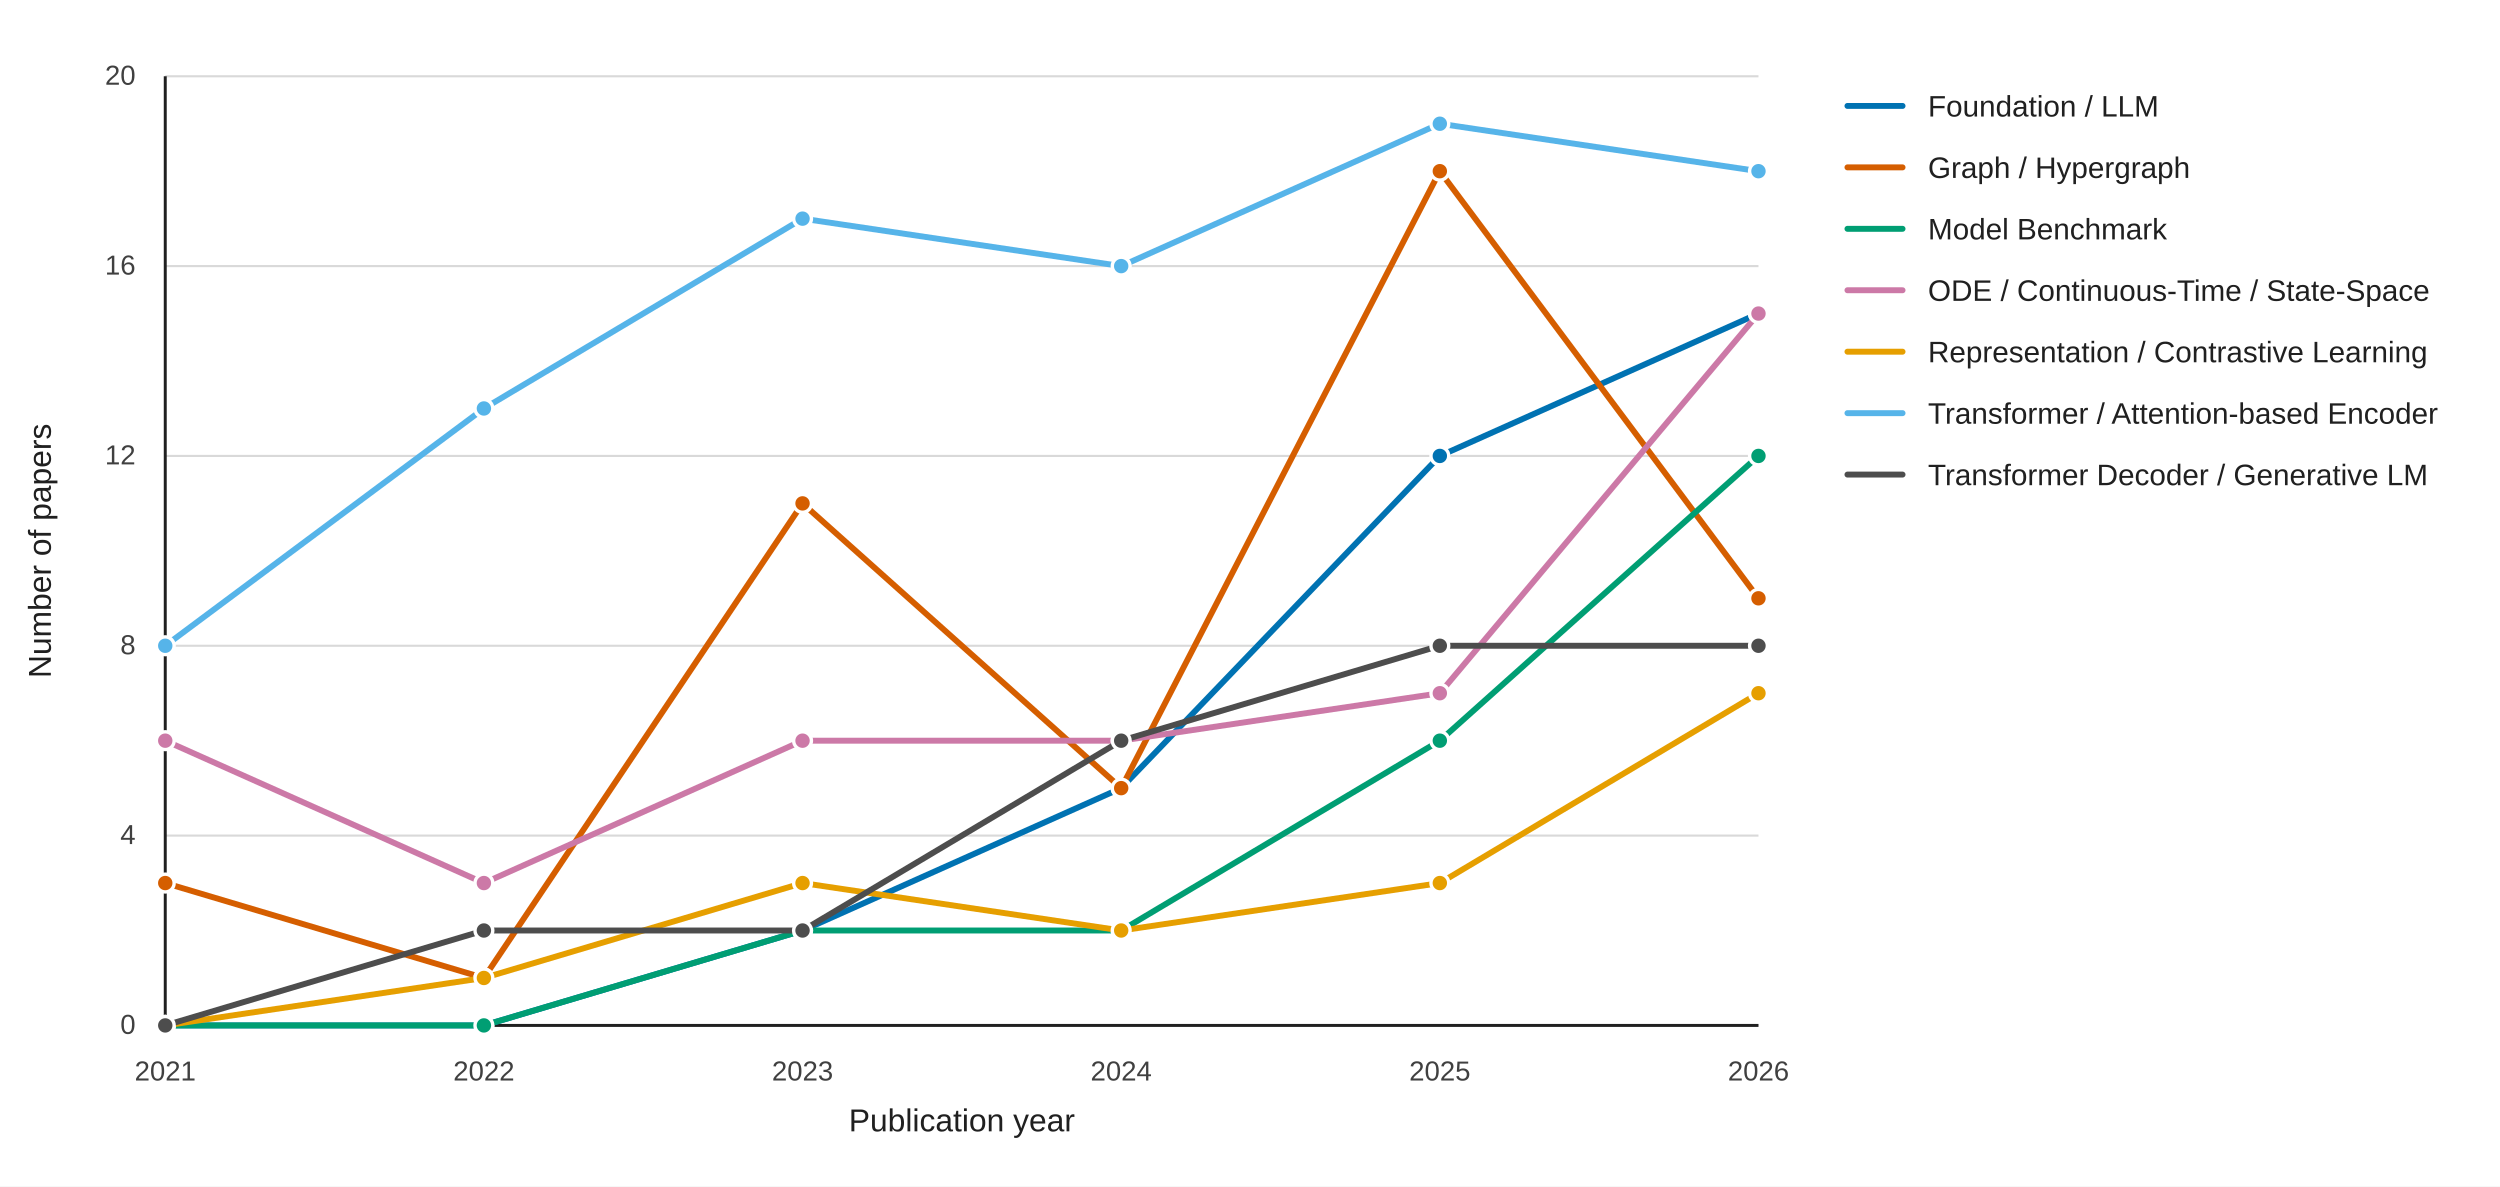
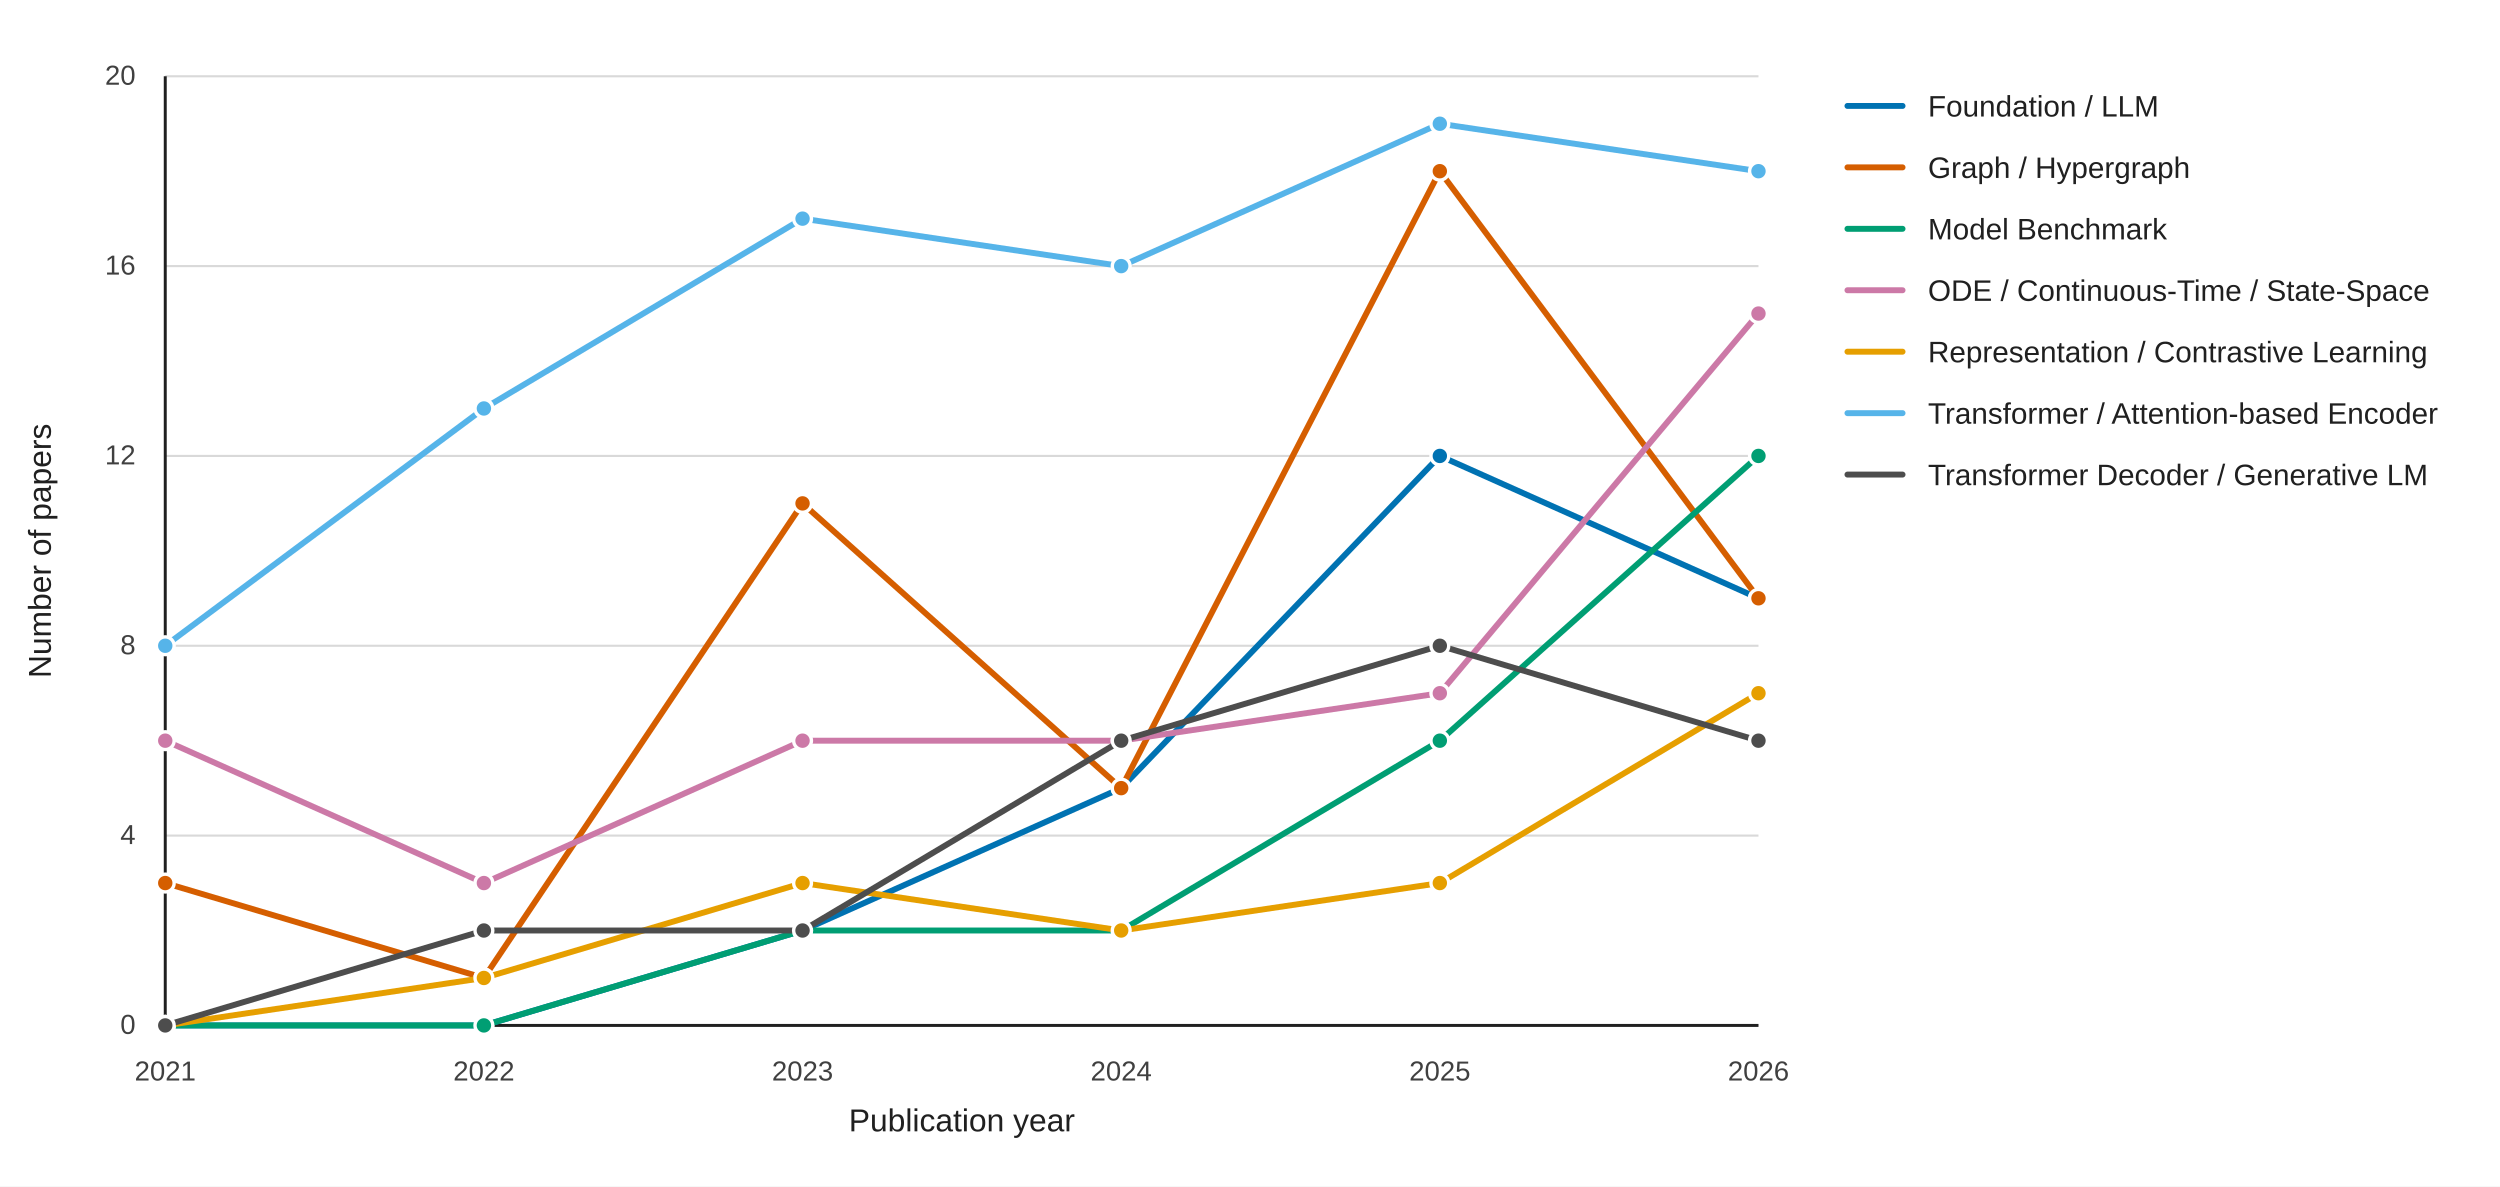
<svg xmlns="http://www.w3.org/2000/svg" width="1180" height="560" viewBox="0 0 1180 560" role="img" aria-label="Patient trajectory modeling paper trends by architecture category">
  <defs>
    <style>text{font-family:Arial,Helvetica,sans-serif}.axis{font-size:15px;fill:#202020}.legend{font-size:14px;fill:#202020}.tick{font-size:13px;fill:#404040}.grid{stroke:#D9D9D9;stroke-width:1}.axisline{stroke:#202020;stroke-width:1.4}.series{fill:none;stroke-width:2.8;stroke-linecap:round;stroke-linejoin:round}.dot{stroke:#fff;stroke-width:1.6}</style>
  </defs>
  <rect x="0" y="0" width="1180" height="560" fill="#FFFFFF" />
  <line class="grid" x1="78" y1="484.0" x2="830" y2="484.0" />
  <text class="tick" x="64" y="488.0" text-anchor="end">0</text>
  <line class="grid" x1="78" y1="394.4" x2="830" y2="394.4" />
  <text class="tick" x="64" y="398.4" text-anchor="end">4</text>
  <line class="grid" x1="78" y1="304.8" x2="830" y2="304.8" />
  <text class="tick" x="64" y="308.8" text-anchor="end">8</text>
  <line class="grid" x1="78" y1="215.2" x2="830" y2="215.2" />
  <text class="tick" x="64" y="219.2" text-anchor="end">12</text>
  <line class="grid" x1="78" y1="125.6" x2="830" y2="125.6" />
  <text class="tick" x="64" y="129.6" text-anchor="end">16</text>
  <line class="grid" x1="78" y1="36.0" x2="830" y2="36.0" />
  <text class="tick" x="64" y="40.0" text-anchor="end">20</text>
  <line class="axisline" x1="78" y1="484" x2="830" y2="484" />
  <line class="axisline" x1="78" y1="36" x2="78" y2="484" />
  <text class="tick" x="78.0" y="510" text-anchor="middle">2021</text>
  <text class="tick" x="228.4" y="510" text-anchor="middle">2022</text>
  <text class="tick" x="378.8" y="510" text-anchor="middle">2023</text>
  <text class="tick" x="529.2" y="510" text-anchor="middle">2024</text>
  <text class="tick" x="679.6" y="510" text-anchor="middle">2025</text>
  <text class="tick" x="830.0" y="510" text-anchor="middle">2026</text>
  <text class="axis" x="454.0" y="534" text-anchor="middle">Publication year</text>
  <text class="axis" x="24" y="260.0" transform="rotate(-90 24 260.0)" text-anchor="middle">Number of papers</text>
-   <path class="series" d="M78.0,484.0 L228.4,484.0 L378.8,439.2 L529.2,372.0 L679.6,215.2 L830.0,148.0" stroke="#0072B2" />
+   <path class="series" d="M78.0,484.0 L228.4,484.0 L378.8,439.2 L529.2,372.0 L679.6,215.2 L830.0,282.4" stroke="#0072B2" />
  <circle class="dot" cx="78.0" cy="484.0" r="4.2" fill="#0072B2" />
  <circle class="dot" cx="228.4" cy="484.0" r="4.2" fill="#0072B2" />
  <circle class="dot" cx="378.8" cy="439.2" r="4.2" fill="#0072B2" />
  <circle class="dot" cx="529.2" cy="372.0" r="4.2" fill="#0072B2" />
  <circle class="dot" cx="679.6" cy="215.2" r="4.2" fill="#0072B2" />
-   <circle class="dot" cx="830.0" cy="148.0" r="4.2" fill="#0072B2" />
+   <circle class="dot" cx="830.0" cy="282.4" r="4.2" fill="#0072B2" />
  <line x1="872" y1="50" x2="898" y2="50" stroke="#0072B2" stroke-width="2.8" stroke-linecap="round" />
  <text class="legend" x="910" y="55">Foundation / LLM</text>
  <path class="series" d="M78.0,416.8 L228.4,461.6 L378.8,237.6 L529.2,372.0 L679.6,80.8 L830.0,282.4" stroke="#D55E00" />
  <circle class="dot" cx="78.0" cy="416.8" r="4.2" fill="#D55E00" />
  <circle class="dot" cx="228.4" cy="461.6" r="4.2" fill="#D55E00" />
  <circle class="dot" cx="378.8" cy="237.6" r="4.2" fill="#D55E00" />
  <circle class="dot" cx="529.2" cy="372.0" r="4.2" fill="#D55E00" />
  <circle class="dot" cx="679.6" cy="80.8" r="4.2" fill="#D55E00" />
  <circle class="dot" cx="830.0" cy="282.4" r="4.2" fill="#D55E00" />
  <line x1="872" y1="79" x2="898" y2="79" stroke="#D55E00" stroke-width="2.8" stroke-linecap="round" />
  <text class="legend" x="910" y="84">Graph / Hypergraph</text>
  <path class="series" d="M78.0,484.0 L228.4,484.0 L378.8,439.2 L529.2,439.2 L679.6,349.6 L830.0,215.2" stroke="#009E73" />
  <circle class="dot" cx="78.0" cy="484.0" r="4.2" fill="#009E73" />
  <circle class="dot" cx="228.4" cy="484.0" r="4.2" fill="#009E73" />
  <circle class="dot" cx="378.8" cy="439.2" r="4.2" fill="#009E73" />
  <circle class="dot" cx="529.2" cy="439.2" r="4.2" fill="#009E73" />
  <circle class="dot" cx="679.6" cy="349.6" r="4.2" fill="#009E73" />
  <circle class="dot" cx="830.0" cy="215.2" r="4.2" fill="#009E73" />
  <line x1="872" y1="108" x2="898" y2="108" stroke="#009E73" stroke-width="2.8" stroke-linecap="round" />
  <text class="legend" x="910" y="113">Model Benchmark</text>
  <path class="series" d="M78.0,349.6 L228.4,416.8 L378.8,349.6 L529.2,349.6 L679.6,327.2 L830.0,148.0" stroke="#CC79A7" />
  <circle class="dot" cx="78.0" cy="349.6" r="4.2" fill="#CC79A7" />
  <circle class="dot" cx="228.4" cy="416.8" r="4.2" fill="#CC79A7" />
  <circle class="dot" cx="378.8" cy="349.6" r="4.2" fill="#CC79A7" />
  <circle class="dot" cx="529.2" cy="349.6" r="4.2" fill="#CC79A7" />
  <circle class="dot" cx="679.6" cy="327.2" r="4.2" fill="#CC79A7" />
  <circle class="dot" cx="830.0" cy="148.0" r="4.2" fill="#CC79A7" />
  <line x1="872" y1="137" x2="898" y2="137" stroke="#CC79A7" stroke-width="2.8" stroke-linecap="round" />
  <text class="legend" x="910" y="142">ODE / Continuous-Time / State-Space</text>
  <path class="series" d="M78.0,484.0 L228.4,461.6 L378.8,416.8 L529.2,439.2 L679.6,416.8 L830.0,327.2" stroke="#E69F00" />
  <circle class="dot" cx="78.0" cy="484.0" r="4.2" fill="#E69F00" />
  <circle class="dot" cx="228.4" cy="461.6" r="4.2" fill="#E69F00" />
  <circle class="dot" cx="378.8" cy="416.8" r="4.2" fill="#E69F00" />
  <circle class="dot" cx="529.2" cy="439.2" r="4.2" fill="#E69F00" />
  <circle class="dot" cx="679.6" cy="416.8" r="4.2" fill="#E69F00" />
  <circle class="dot" cx="830.0" cy="327.2" r="4.2" fill="#E69F00" />
  <line x1="872" y1="166" x2="898" y2="166" stroke="#E69F00" stroke-width="2.8" stroke-linecap="round" />
  <text class="legend" x="910" y="171">Representation / Contrastive Learning</text>
  <path class="series" d="M78.0,304.8 L228.4,192.8 L378.8,103.2 L529.2,125.6 L679.6,58.4 L830.0,80.8" stroke="#56B4E9" />
  <circle class="dot" cx="78.0" cy="304.8" r="4.2" fill="#56B4E9" />
  <circle class="dot" cx="228.4" cy="192.8" r="4.2" fill="#56B4E9" />
  <circle class="dot" cx="378.8" cy="103.2" r="4.2" fill="#56B4E9" />
  <circle class="dot" cx="529.2" cy="125.6" r="4.2" fill="#56B4E9" />
  <circle class="dot" cx="679.6" cy="58.4" r="4.2" fill="#56B4E9" />
  <circle class="dot" cx="830.0" cy="80.8" r="4.2" fill="#56B4E9" />
  <line x1="872" y1="195" x2="898" y2="195" stroke="#56B4E9" stroke-width="2.8" stroke-linecap="round" />
  <text class="legend" x="910" y="200">Transformer / Attention-based Encoder</text>
-   <path class="series" d="M78.0,484.0 L228.4,439.2 L378.8,439.2 L529.2,349.6 L679.6,304.8 L830.0,304.8" stroke="#4D4D4D" />
+   <path class="series" d="M78.0,484.0 L228.4,439.2 L378.8,439.2 L529.2,349.6 L679.6,304.8 L830.0,349.6" stroke="#4D4D4D" />
  <circle class="dot" cx="78.0" cy="484.0" r="4.2" fill="#4D4D4D" />
  <circle class="dot" cx="228.4" cy="439.2" r="4.2" fill="#4D4D4D" />
  <circle class="dot" cx="378.8" cy="439.2" r="4.2" fill="#4D4D4D" />
  <circle class="dot" cx="529.2" cy="349.6" r="4.2" fill="#4D4D4D" />
  <circle class="dot" cx="679.6" cy="304.8" r="4.2" fill="#4D4D4D" />
-   <circle class="dot" cx="830.0" cy="304.8" r="4.2" fill="#4D4D4D" />
+   <circle class="dot" cx="830.0" cy="349.6" r="4.2" fill="#4D4D4D" />
  <line x1="872" y1="224" x2="898" y2="224" stroke="#4D4D4D" stroke-width="2.8" stroke-linecap="round" />
  <text class="legend" x="910" y="229">Transformer Decoder / Generative LM</text>
</svg>
